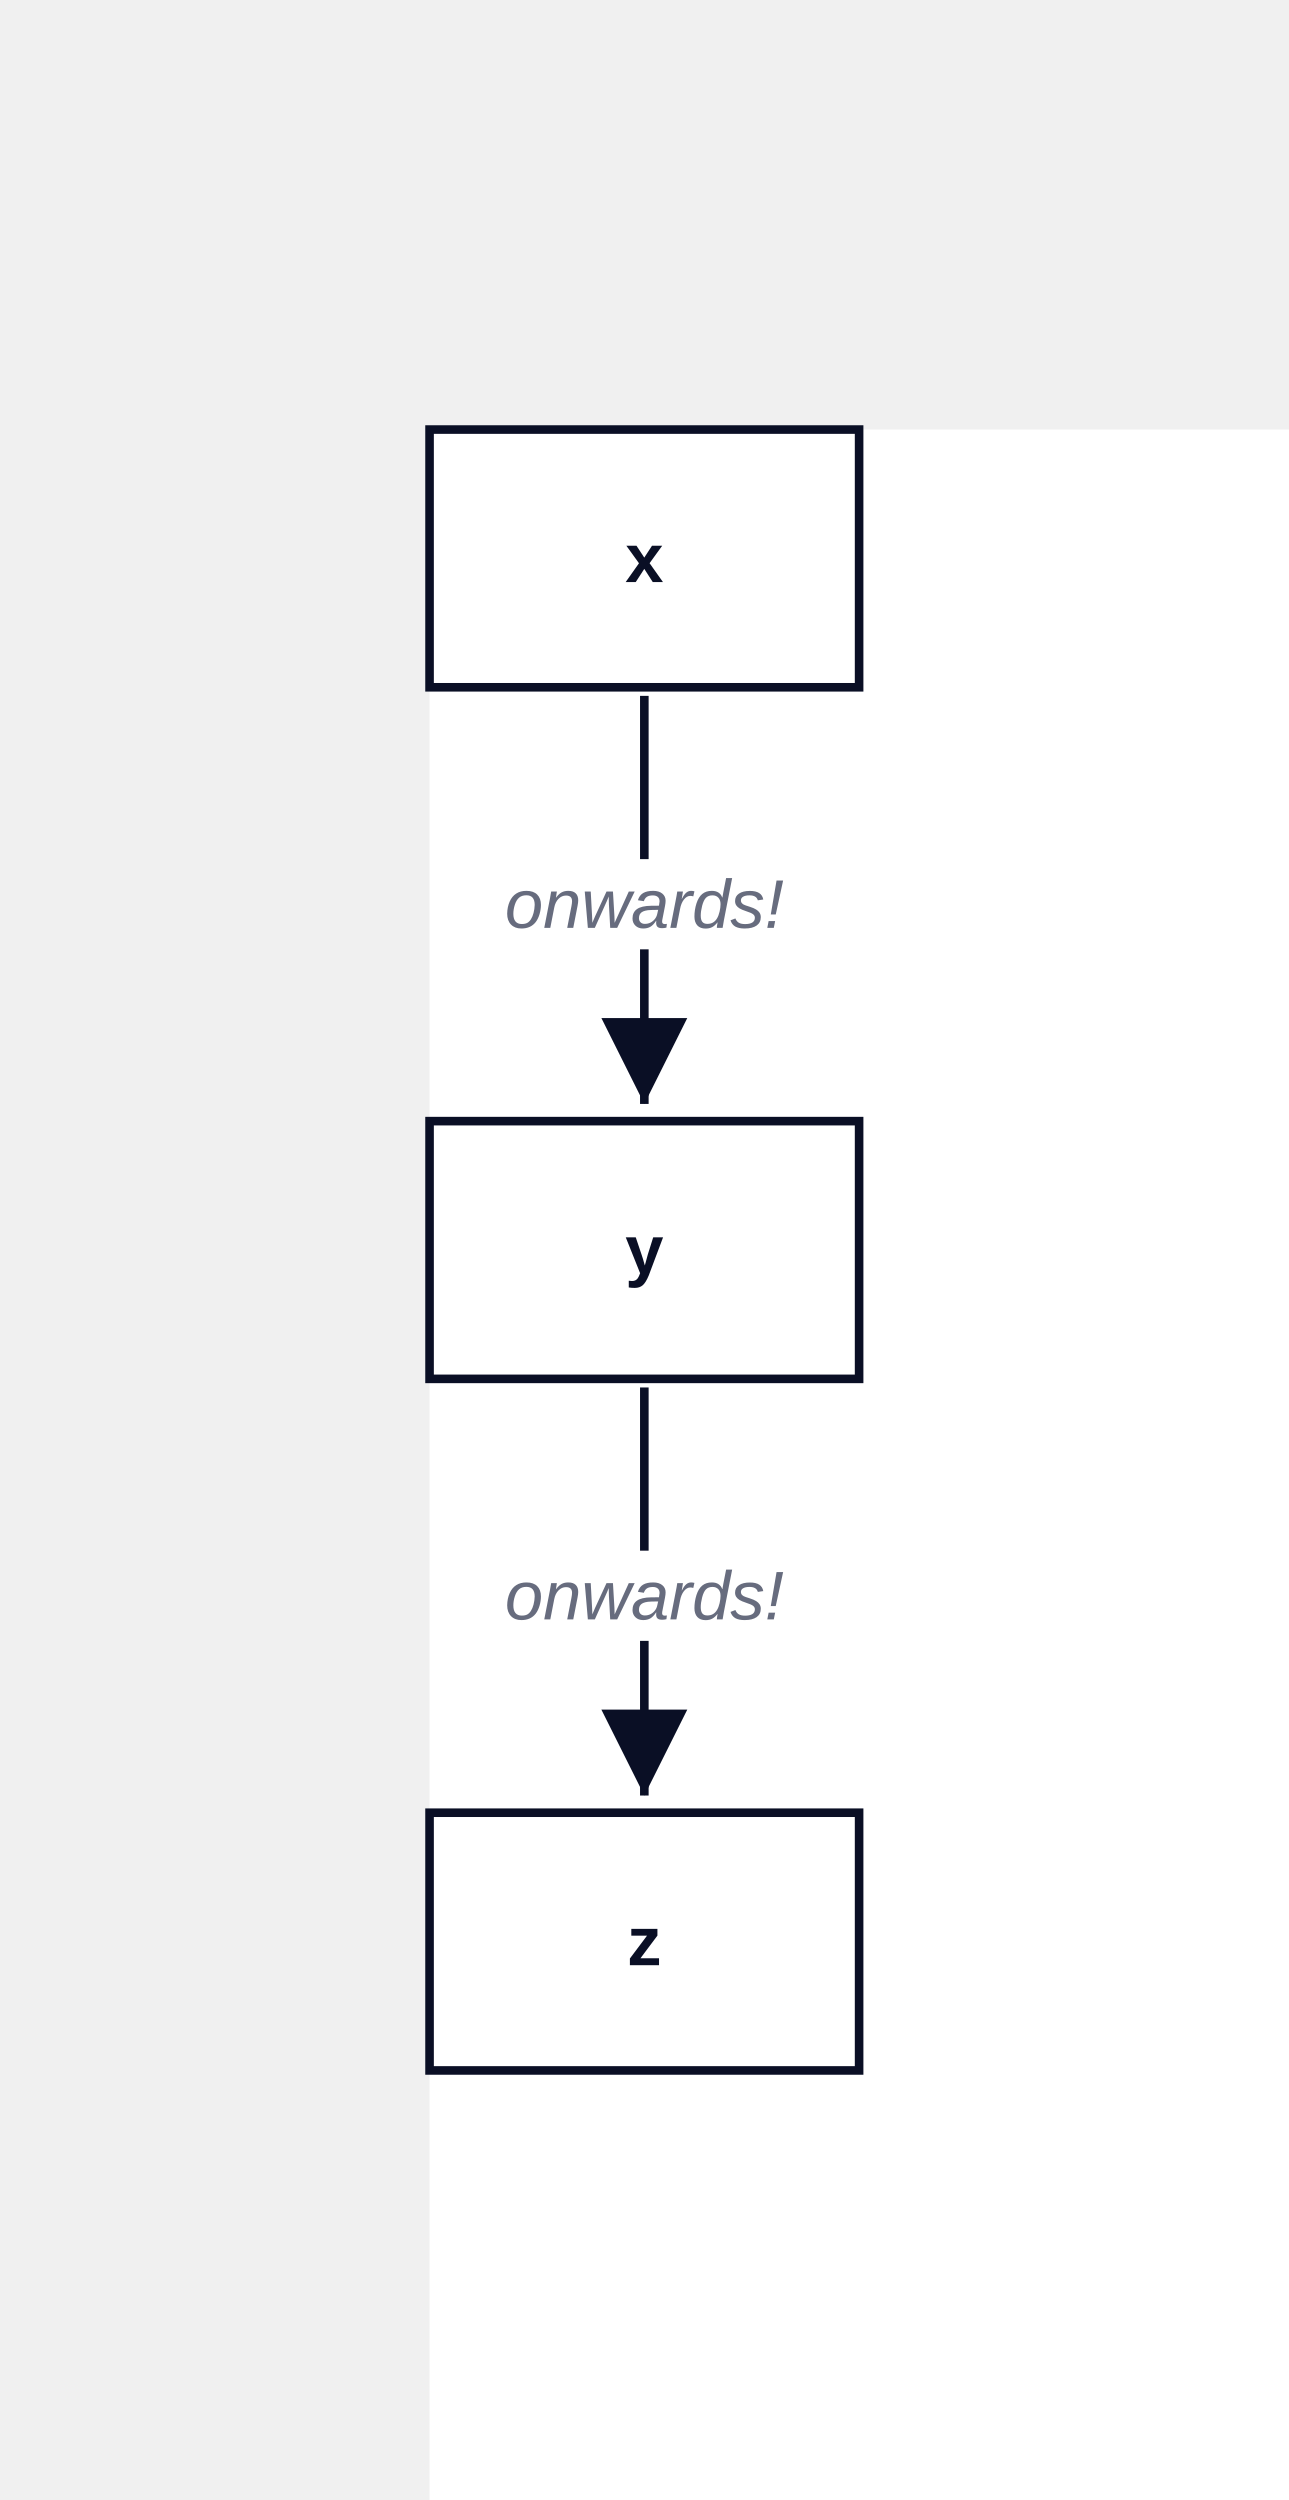
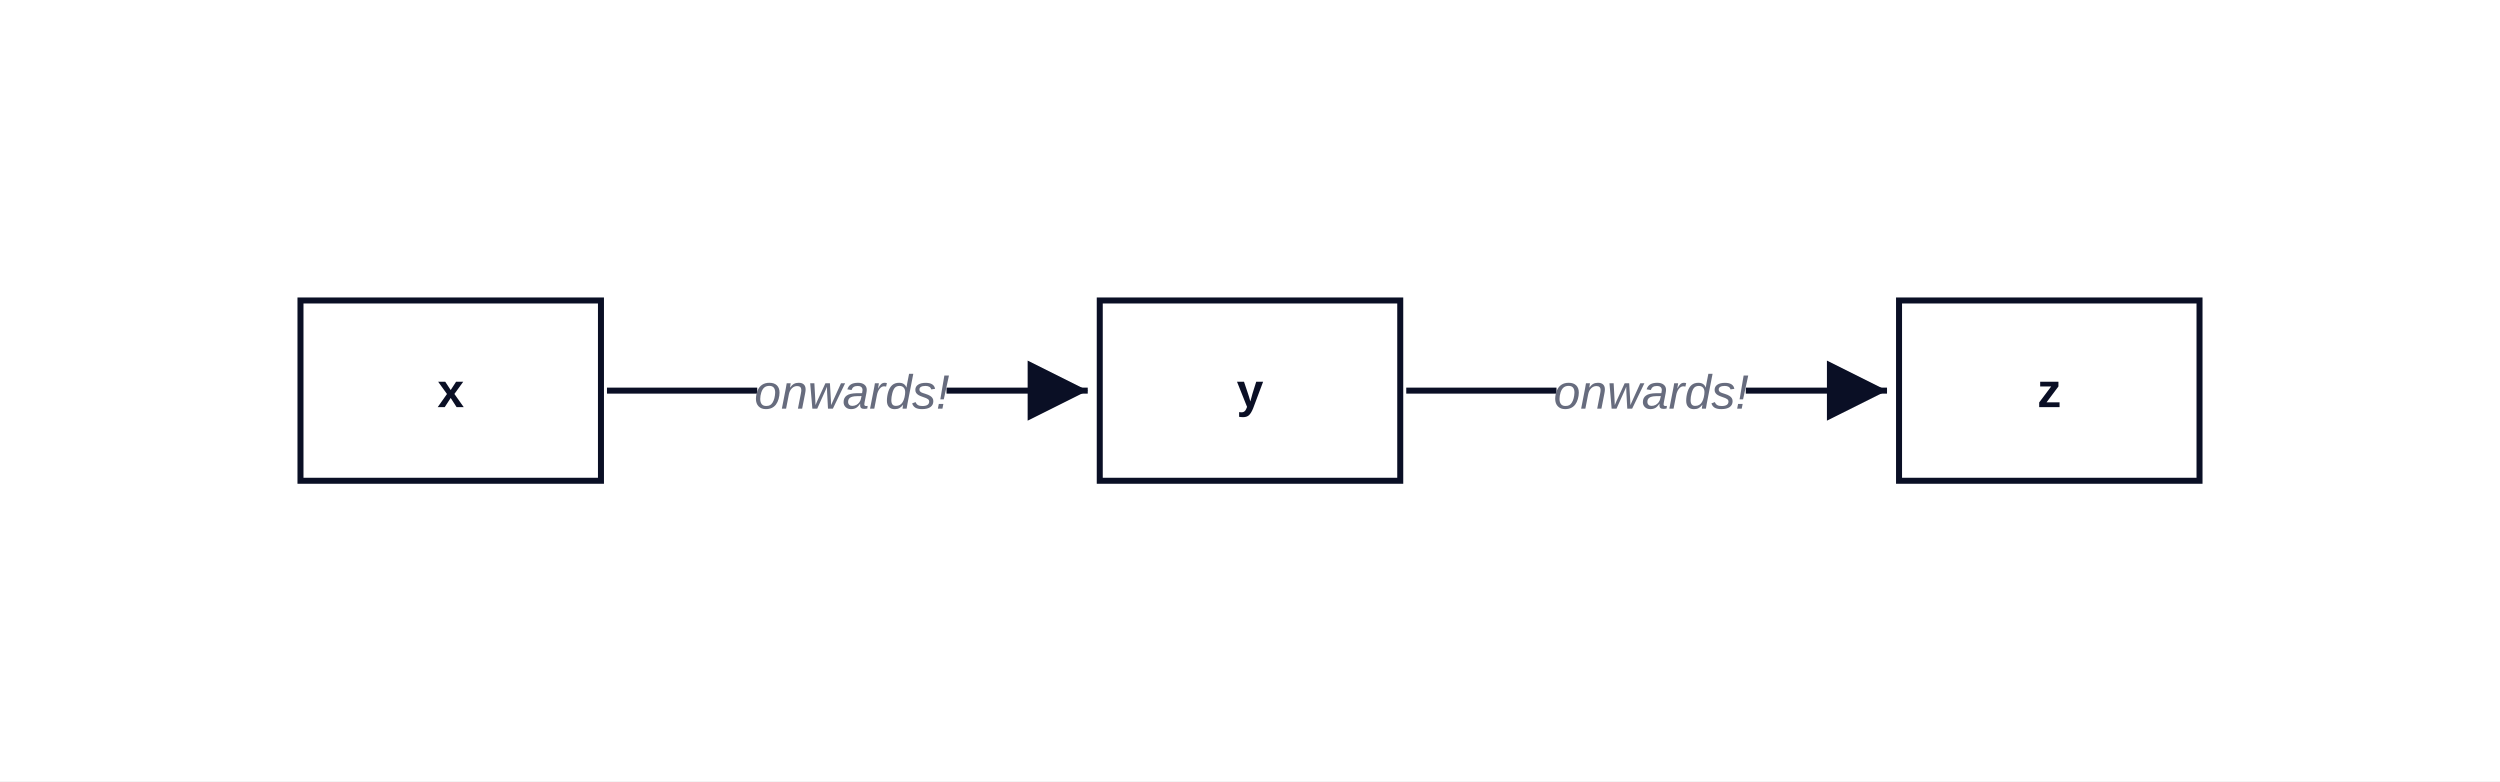
- <svg xmlns="http://www.w3.org/2000/svg" width="300" height="582" viewBox="-100 -100 300 582" data-d2-version="0.1.0">
+ <svg xmlns="http://www.w3.org/2000/svg" width="832" height="260" viewBox="-100 -100 832 260" data-d2-version="0.1.0">
  <defs>
    <marker id="arrow-triangle" markerWidth="10" markerHeight="10" refX="10" refY="5" orient="auto" markerUnits="strokeWidth">
      <path d="M0,0 L10,5 L0,10 Z" fill="#0A0F25" />
    </marker>
    <marker id="arrow-triangle-reverse" markerWidth="10" markerHeight="10" refX="0" refY="5" orient="auto" markerUnits="strokeWidth">
      <path d="M10,0 L0,5 L10,10 Z" fill="#0A0F25" />
    </marker>
    <marker id="arrow-diamond" markerWidth="10" markerHeight="10" refX="10" refY="5" orient="auto" markerUnits="strokeWidth">
      <path d="M0,5 L5,0 L10,5 L5,10 Z" fill="#0A0F25" />
    </marker>
    <marker id="arrow-diamond-reverse" markerWidth="10" markerHeight="10" refX="0" refY="5" orient="auto" markerUnits="strokeWidth">
      <path d="M0,5 L5,0 L10,5 L5,10 Z" fill="#0A0F25" />
    </marker>
    <marker id="arrow-circle" markerWidth="10" markerHeight="10" refX="6" refY="5" orient="auto" markerUnits="strokeWidth">
      <circle cx="5" cy="5" r="4" fill="#0A0F25" />
    </marker>
    <marker id="arrow-circle-reverse" markerWidth="10" markerHeight="10" refX="4" refY="5" orient="auto" markerUnits="strokeWidth">
      <circle cx="5" cy="5" r="4" fill="#0A0F25" />
    </marker>
    <marker id="arrow-cf-one" markerWidth="10" markerHeight="10" refX="10" refY="5" orient="auto" markerUnits="strokeWidth">
      <line x1="10" y1="0" x2="10" y2="10" stroke="#0A0F25" stroke-width="2" />
    </marker>
    <marker id="arrow-cf-one-reverse" markerWidth="10" markerHeight="10" refX="0" refY="5" orient="auto" markerUnits="strokeWidth">
      <line x1="0" y1="0" x2="0" y2="10" stroke="#0A0F25" stroke-width="2" />
    </marker>
    <marker id="arrow-cf-many" markerWidth="10" markerHeight="10" refX="10" refY="5" orient="auto" markerUnits="strokeWidth">
      <path d="M0,5 L10,0 M0,5 L10,5 M0,5 L10,10" stroke="#0A0F25" stroke-width="2" fill="none" />
    </marker>
    <marker id="arrow-cf-many-reverse" markerWidth="10" markerHeight="10" refX="0" refY="5" orient="auto" markerUnits="strokeWidth">
      <path d="M10,5 L0,0 M10,5 L0,5 M10,5 L0,10" stroke="#0A0F25" stroke-width="2" fill="none" />
    </marker>
    <marker id="arrow-cf-one-required" markerWidth="10" markerHeight="10" refX="10" refY="5" orient="auto" markerUnits="strokeWidth">
      <line x1="10" y1="0" x2="10" y2="10" stroke="#0A0F25" stroke-width="2" />
      <line x1="7" y1="0" x2="7" y2="10" stroke="#0A0F25" stroke-width="2" />
    </marker>
    <marker id="arrow-cf-one-required-reverse" markerWidth="10" markerHeight="10" refX="0" refY="5" orient="auto" markerUnits="strokeWidth">
      <line x1="0" y1="0" x2="0" y2="10" stroke="#0A0F25" stroke-width="2" />
      <line x1="3" y1="0" x2="3" y2="10" stroke="#0A0F25" stroke-width="2" />
    </marker>
    <marker id="arrow-cf-many-required" markerWidth="10" markerHeight="10" refX="10" refY="5" orient="auto" markerUnits="strokeWidth">
      <path d="M0,5 L10,0 M0,5 L10,5 M0,5 L10,10" stroke="#0A0F25" stroke-width="2" fill="none" />
      <line x1="3" y1="0" x2="3" y2="10" stroke="#0A0F25" stroke-width="2" />
    </marker>
    <marker id="arrow-cf-many-required-reverse" markerWidth="10" markerHeight="10" refX="0" refY="5" orient="auto" markerUnits="strokeWidth">
      <path d="M10,5 L0,0 M10,5 L0,5 M10,5 L0,10" stroke="#0A0F25" stroke-width="2" fill="none" />
      <line x1="7" y1="0" x2="7" y2="10" stroke="#0A0F25" stroke-width="2" />
    </marker>
    <marker id="arrow-cf-one-optional" markerWidth="10" markerHeight="10" refX="10" refY="5" orient="auto" markerUnits="strokeWidth">
      <line x1="10" y1="0" x2="10" y2="10" stroke="#0A0F25" stroke-width="2" />
      <circle cx="7" cy="5" r="2" stroke="#0A0F25" stroke-width="2" fill="white" />
    </marker>
    <marker id="arrow-cf-one-optional-reverse" markerWidth="10" markerHeight="10" refX="0" refY="5" orient="auto" markerUnits="strokeWidth">
      <line x1="0" y1="0" x2="0" y2="10" stroke="#0A0F25" stroke-width="2" />
      <circle cx="3" cy="5" r="2" stroke="#0A0F25" stroke-width="2" fill="white" />
    </marker>
    <marker id="arrow-cf-many-optional" markerWidth="10" markerHeight="10" refX="10" refY="5" orient="auto" markerUnits="strokeWidth">
      <path d="M0,5 L10,0 M0,5 L10,5 M0,5 L10,10" stroke="#0A0F25" stroke-width="2" fill="none" />
      <circle cx="3" cy="5" r="2" stroke="#0A0F25" stroke-width="2" fill="white" />
    </marker>
    <marker id="arrow-cf-many-optional-reverse" markerWidth="10" markerHeight="10" refX="0" refY="5" orient="auto" markerUnits="strokeWidth">
      <path d="M10,5 L0,0 M10,5 L0,5 M10,5 L0,10" stroke="#0A0F25" stroke-width="2" fill="none" />
      <circle cx="7" cy="5" r="2" stroke="#0A0F25" stroke-width="2" fill="white" />
    </marker>
    <marker id="arrow-line" markerWidth="10" markerHeight="10" refX="10" refY="5" orient="auto" markerUnits="strokeWidth">
      <line x1="10" y1="0" x2="10" y2="10" stroke="#0A0F25" stroke-width="2" />
    </marker>
    <marker id="arrow-line-reverse" markerWidth="10" markerHeight="10" refX="0" refY="5" orient="auto" markerUnits="strokeWidth">
      <line x1="0" y1="0" x2="0" y2="10" stroke="#0A0F25" stroke-width="2" />
    </marker>
    <marker id="arrow-open" markerWidth="10" markerHeight="10" refX="10" refY="5" orient="auto" markerUnits="strokeWidth">
      <path d="M0,0 L10,5 L0,10" stroke="#0A0F25" stroke-width="2" fill="none" />
    </marker>
    <marker id="arrow-open-reverse" markerWidth="10" markerHeight="10" refX="0" refY="5" orient="auto" markerUnits="strokeWidth">
      <path d="M10,0 L0,5 L10,10" stroke="#0A0F25" stroke-width="2" fill="none" />
    </marker>
    <marker id="arrow" markerWidth="10" markerHeight="10" refX="10" refY="5" orient="auto" markerUnits="strokeWidth">
      <path d="M0,0 L10,5 L0,10 Z" fill="#0A0F25" />
    </marker>
    <marker id="arrow-reverse" markerWidth="10" markerHeight="10" refX="0" refY="5" orient="auto" markerUnits="strokeWidth">
      <path d="M10,0 L0,5 L10,10 Z" fill="#0A0F25" />
    </marker>
  </defs>
-   <rect width="100%" height="100%" fill="#FFFFFF" />
+   <rect x="-100" y="-100" width="832" height="260" rx="0" fill="#FFFFFF" stroke="none" stroke-width="0" />
  <g id="base-layer">
    <rect x="0" y="0" width="100" height="60" fill="#FFFFFF" stroke="#0A0F25" stroke-width="2" rx="0" ry="0" />
-     <rect x="0" y="161" width="100" height="60" fill="#FFFFFF" stroke="#0A0F25" stroke-width="2" rx="0" ry="0" />
-     <rect x="0" y="322" width="100" height="60" fill="#FFFFFF" stroke="#0A0F25" stroke-width="2" rx="0" ry="0" />
-     <path d="M 50 62 C 50 100 50 119 50 157" fill="none" stroke="#0A0F25" stroke-width="2" marker-end="url(#arrow-triangle)" />
-     <rect x="18.5" y="100" width="63" height="21" fill="#FFFFFF" stroke="none" stroke-width="1" rx="3" ry="3" />
-     <text x="50" y="116" text-anchor="middle" dominant-baseline="alphabetic" font-family="Arial, sans-serif" font-size="16" style="fill: #676C7E; font-style: italic">onwards!</text>
-     <path d="M 50 223 C 50 261 50 280 50 318" fill="none" stroke="#0A0F25" stroke-width="2" marker-end="url(#arrow-triangle)" />
-     <rect x="18.5" y="261" width="63" height="21" fill="#FFFFFF" stroke="none" stroke-width="1" rx="3" ry="3" />
-     <text x="50" y="277" text-anchor="middle" dominant-baseline="alphabetic" font-family="Arial, sans-serif" font-size="16" style="fill: #676C7E; font-style: italic">onwards!</text>
+     <rect x="266" y="0" width="100" height="60" fill="#FFFFFF" stroke="#0A0F25" stroke-width="2" rx="0" ry="0" />
+     <rect x="532" y="0" width="100" height="60" fill="#FFFFFF" stroke="#0A0F25" stroke-width="2" rx="0" ry="0" />
+     <path d="M 102 30 L 262 30" fill="none" stroke="#0A0F25" stroke-width="2" marker-end="url(#arrow-triangle)" />
+     <rect x="152" y="20" width="63" height="21" fill="#FFFFFF" stroke="none" stroke-width="1" rx="3" ry="3" />
+     <text x="183.5" y="36" text-anchor="middle" dominant-baseline="alphabetic" font-family="Arial, sans-serif" font-size="16" style="fill: #676C7E; font-style: italic">onwards!</text>
+     <path d="M 368 30 L 528 30" fill="none" stroke="#0A0F25" stroke-width="2" marker-end="url(#arrow-triangle)" />
+     <rect x="418" y="20" width="63" height="21" fill="#FFFFFF" stroke="none" stroke-width="1" rx="3" ry="3" />
+     <text x="449.5" y="36" text-anchor="middle" dominant-baseline="alphabetic" font-family="Arial, sans-serif" font-size="16" style="fill: #676C7E; font-style: italic">onwards!</text>
    <text x="50" y="35.5" text-anchor="middle" dominant-baseline="alphabetic" font-family="Arial, sans-serif" font-size="16" style="fill: #0A0F25; font-weight: 700">x</text>
-     <text x="50" y="196.5" text-anchor="middle" dominant-baseline="alphabetic" font-family="Arial, sans-serif" font-size="16" style="fill: #0A0F25; font-weight: 700">y</text>
-     <text x="50" y="357.5" text-anchor="middle" dominant-baseline="alphabetic" font-family="Arial, sans-serif" font-size="16" style="fill: #0A0F25; font-weight: 700">z</text>
+     <text x="316" y="35.5" text-anchor="middle" dominant-baseline="alphabetic" font-family="Arial, sans-serif" font-size="16" style="fill: #0A0F25; font-weight: 700">y</text>
+     <text x="582" y="35.5" text-anchor="middle" dominant-baseline="alphabetic" font-family="Arial, sans-serif" font-size="16" style="fill: #0A0F25; font-weight: 700">z</text>
  </g>
</svg>
